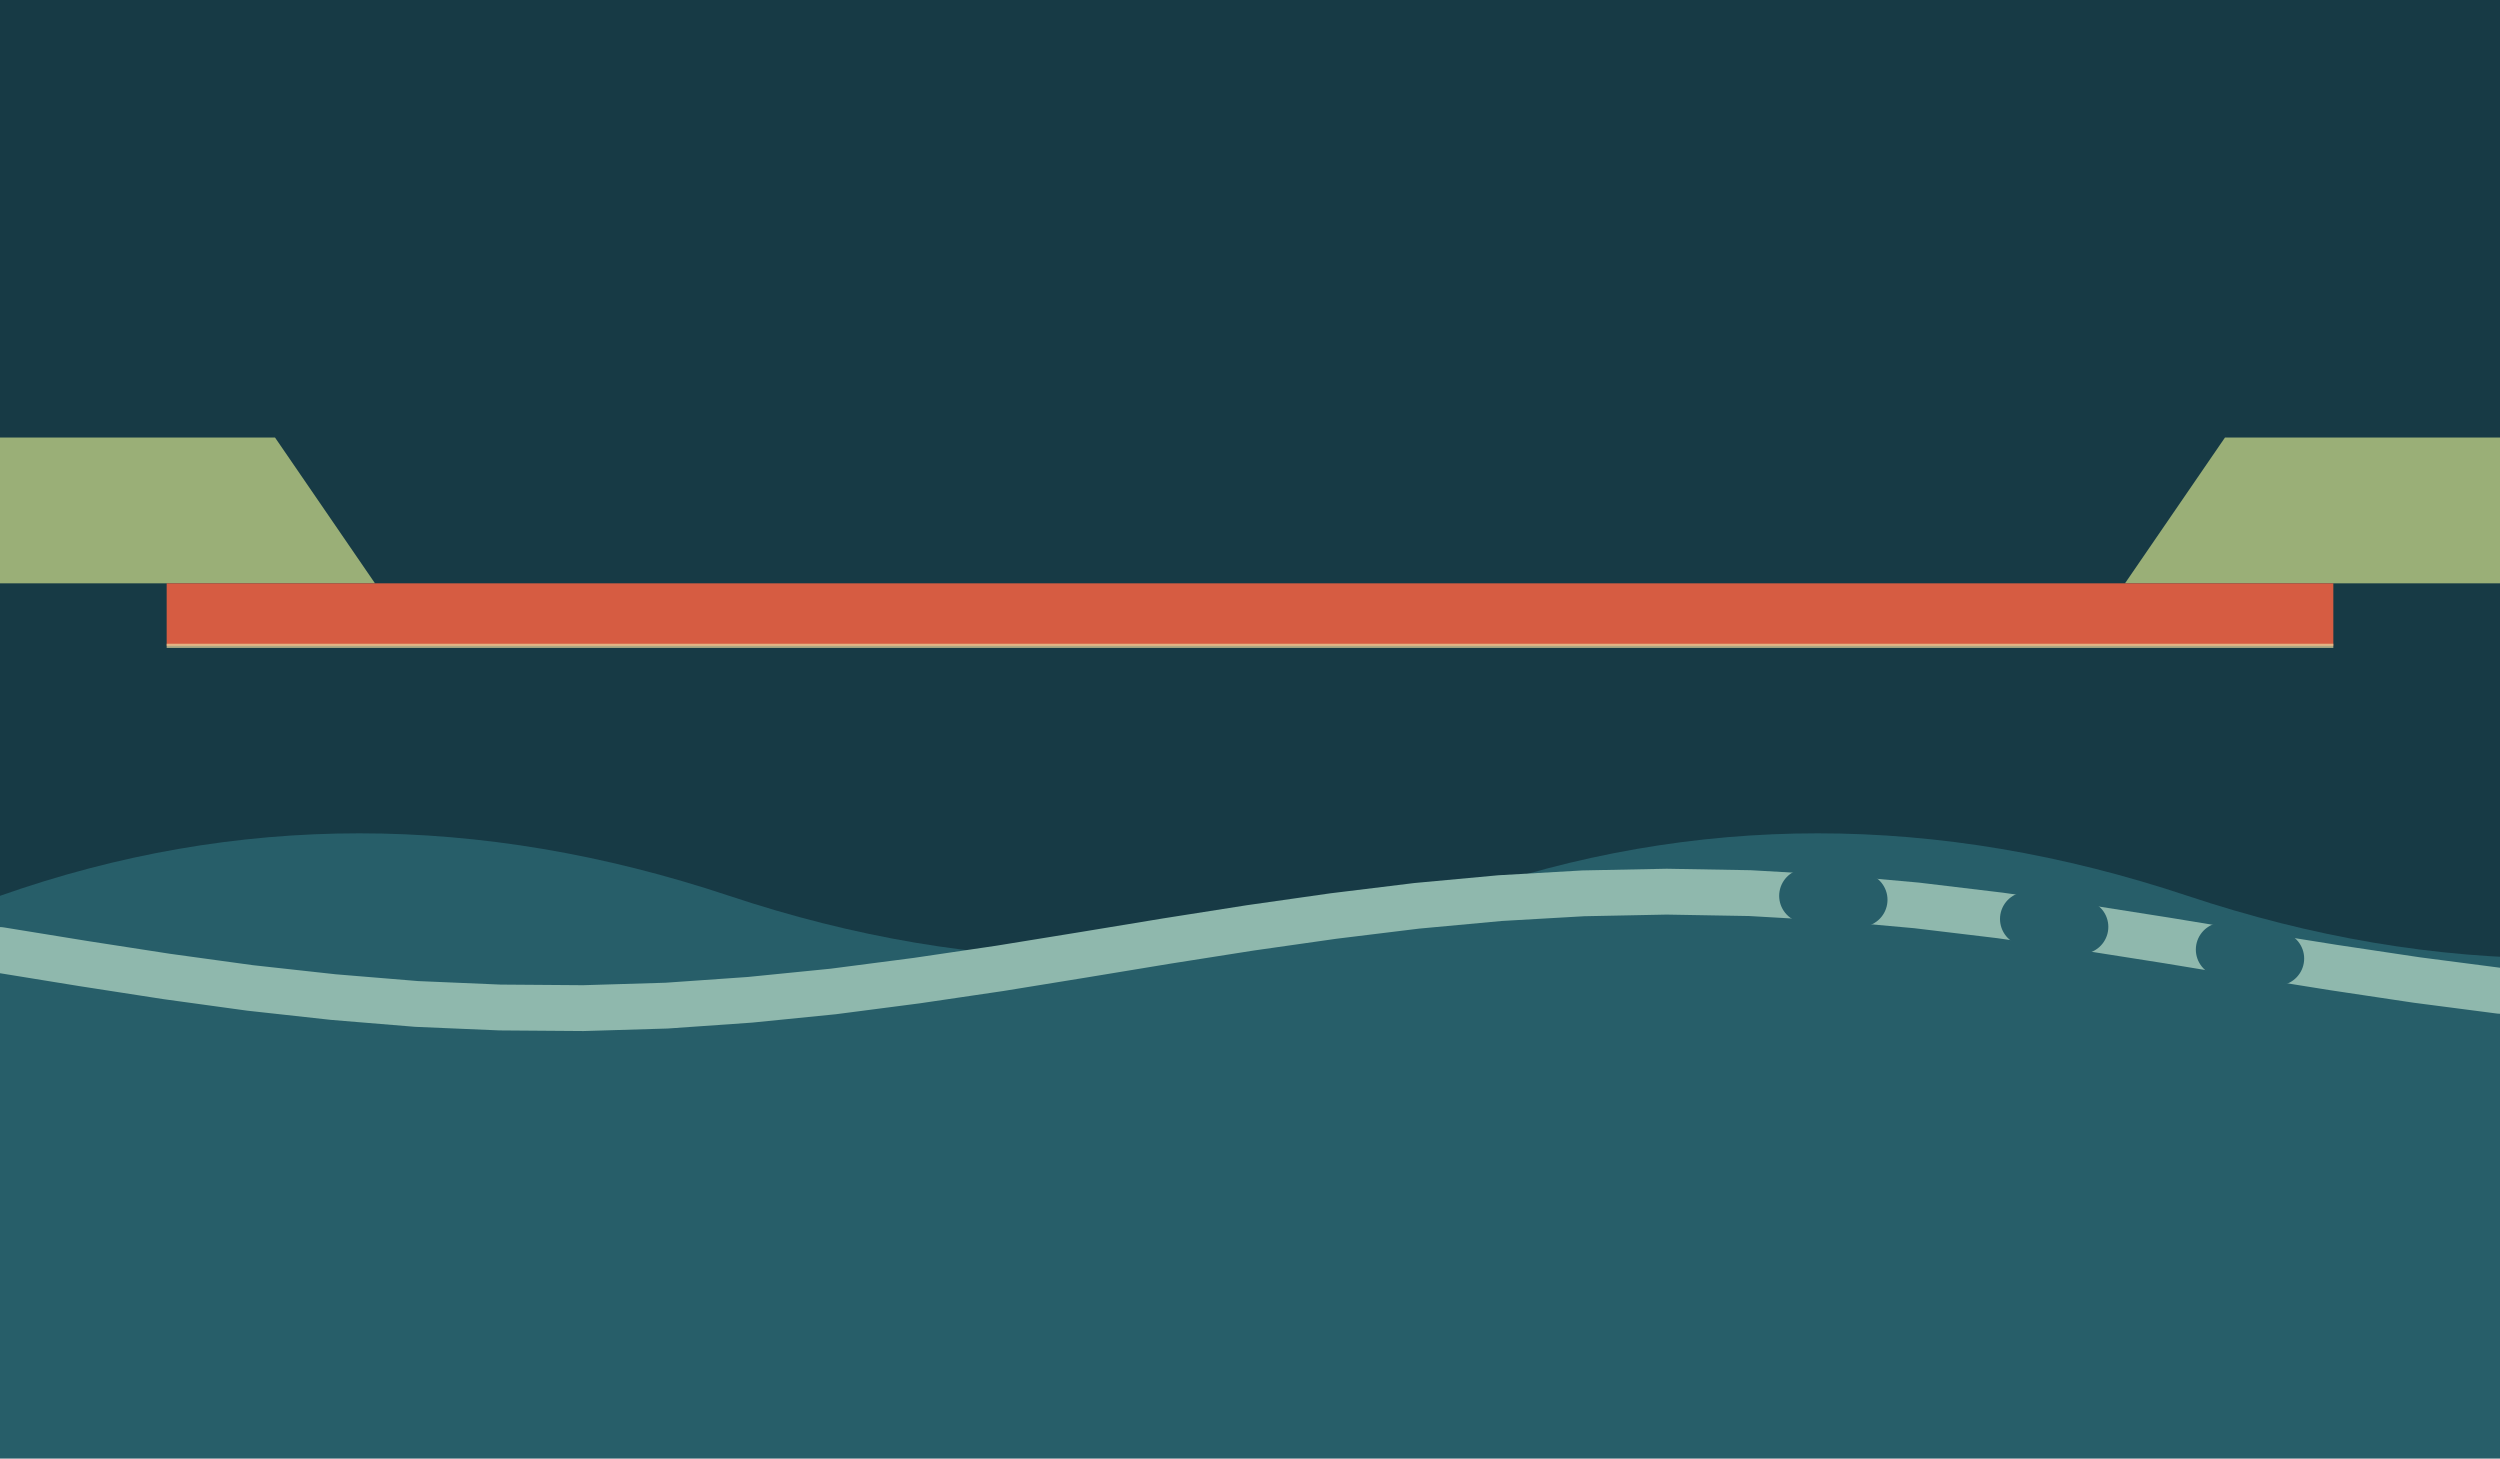
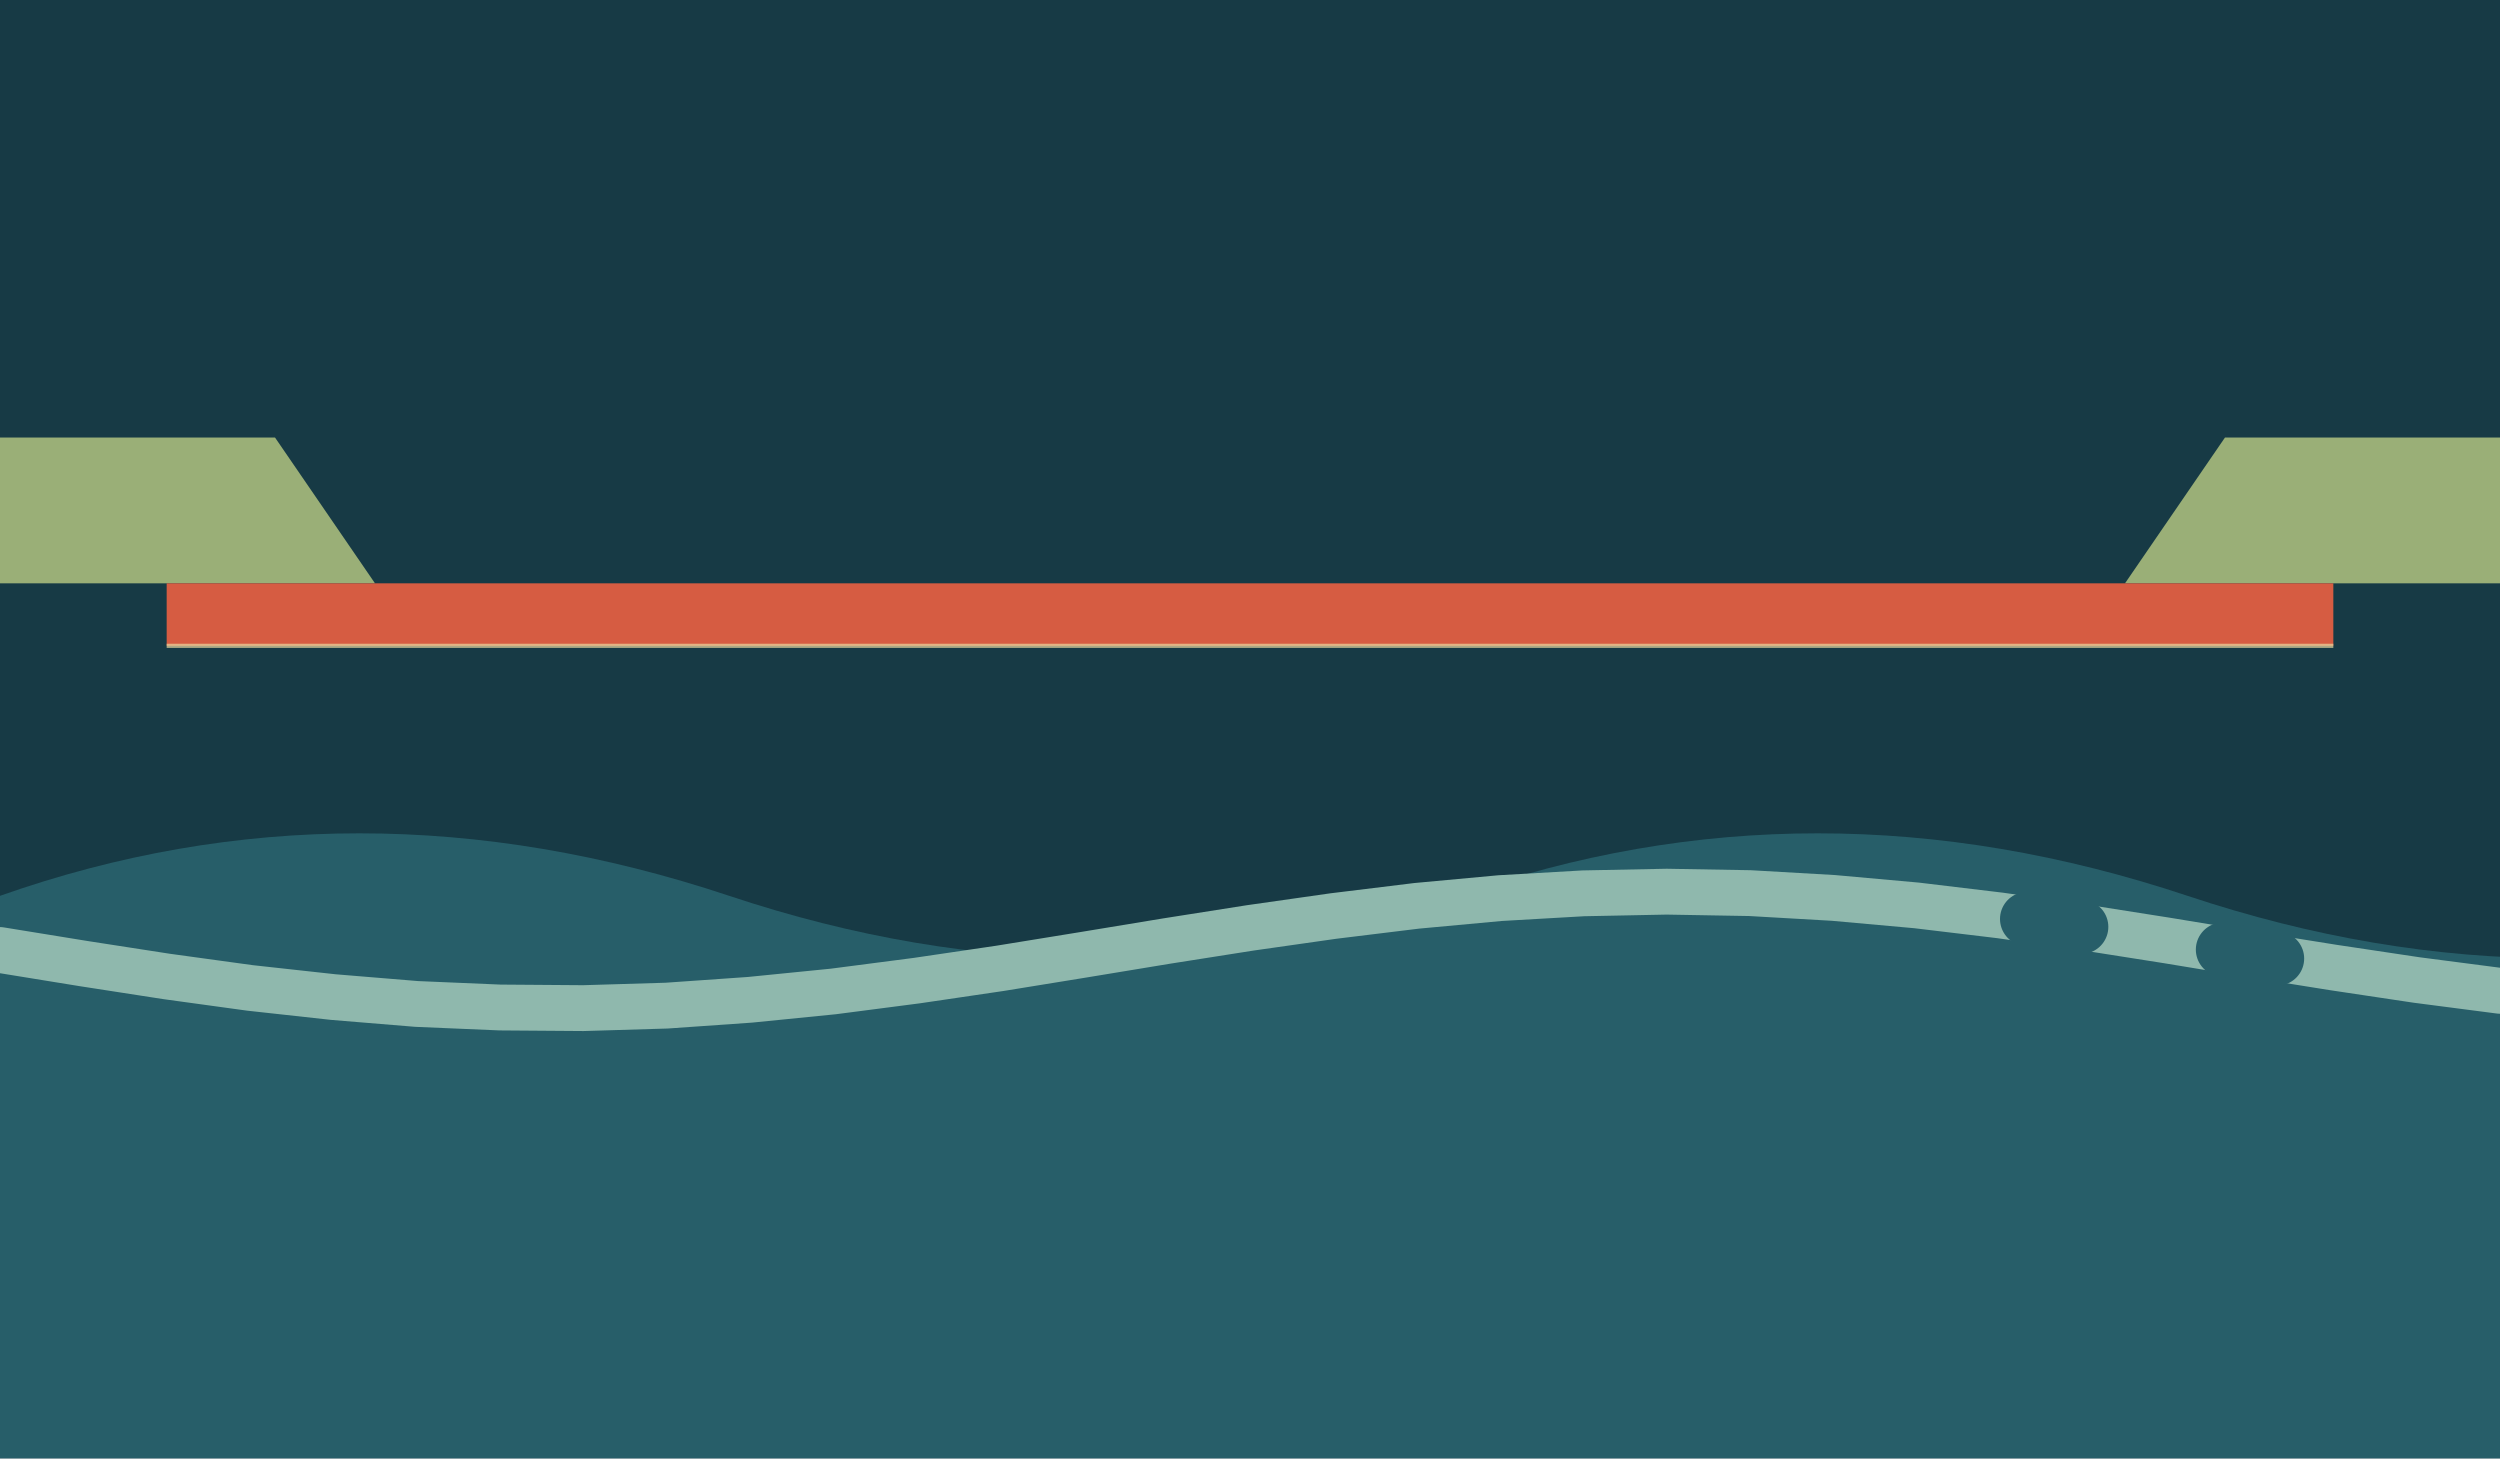
<svg xmlns="http://www.w3.org/2000/svg" viewBox="0 0 1200 700" role="img" aria-labelledby="title desc">
  <rect width="1200" height="700" fill="#173a45" />
  <path d="M0 210H132L180 280H0ZM1200 210H1068L1020 280H1200Z" fill="#9aaf77" />
  <path d="M0 430 Q170 370 350 430 T700 430 T1050 430 T1400 430 V700 H0Z" fill="#275e69" />
  <path d="M 0 456.0 L 40 462.5 L 80 468.7 L 120 474.2 L 160 478.6 L 200 481.9 L 240 483.6 L 280 483.9 L 320 482.7 L 360 479.9 L 400 475.9 L 440 470.7 L 480 464.8 L 520 458.3 L 560 451.7 L 600 445.4 L 640 439.7 L 680 434.8 L 720 431.1 L 760 428.8 L 800 428.0 L 840 428.7 L 880 431.0 L 920 434.6 L 960 439.4 L 1000 445.1 L 1040 451.4 L 1080 458.0 L 1120 464.4 L 1160 470.4 L 1200 475.6" fill="none" stroke="#8fb8ad" stroke-width="22" stroke-linecap="round" stroke-linejoin="round" />
  <g fill="none" stroke="#275e69" stroke-width="26" stroke-linecap="round">
-     <path d="M867 430.0 L893 431.9" />
    <path d="M973 441.1 L999 444.9" />
    <path d="M1067 455.8 L1093 460.1" />
  </g>
  <path d="M80 280H1120V310H80Z" fill="#d65c42" />
  <path d="M80 310H1120" stroke="#ead9a0" stroke-width="2" opacity=".7" />
</svg>
